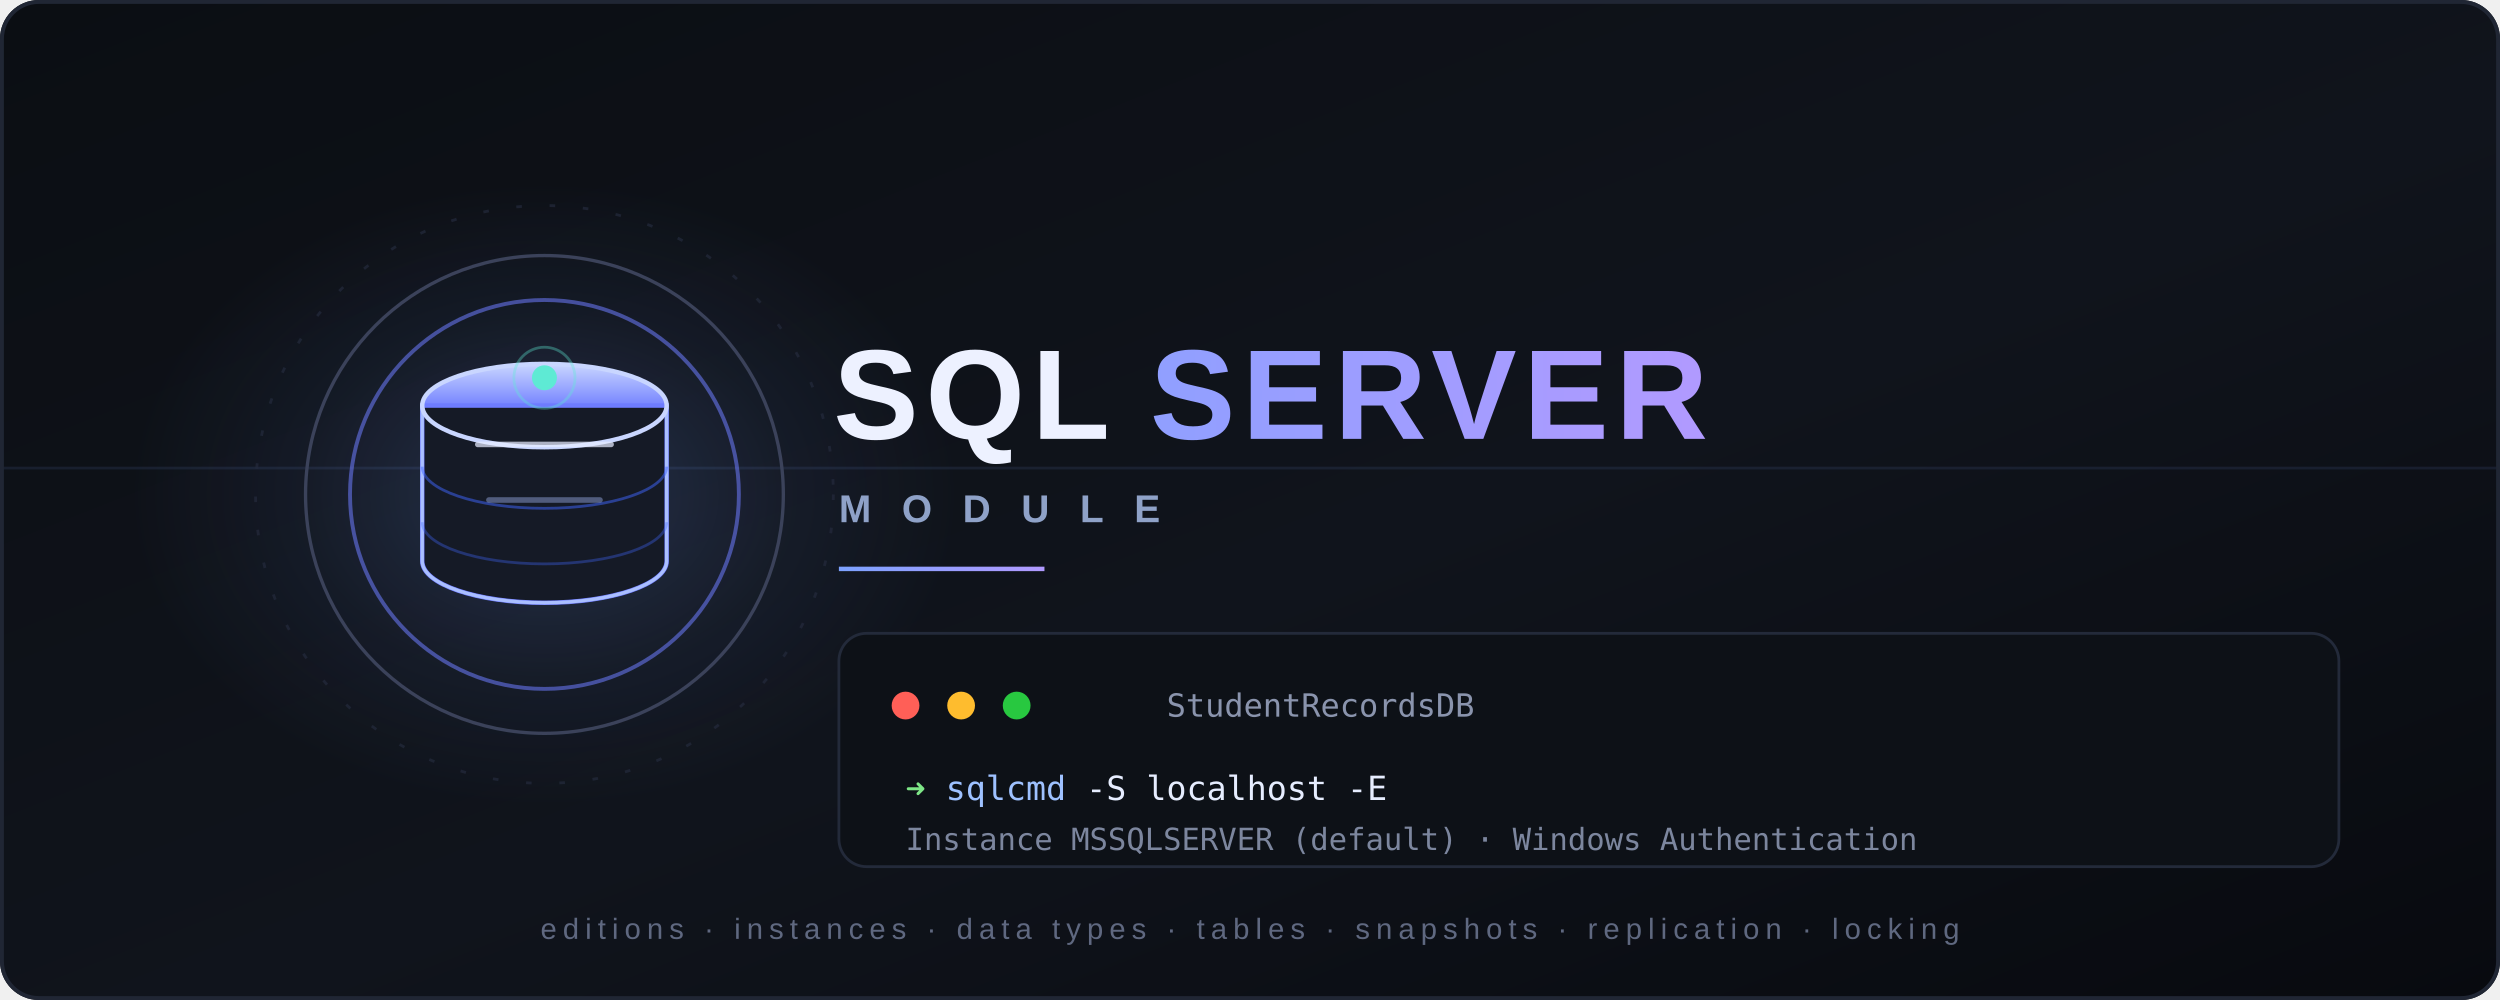
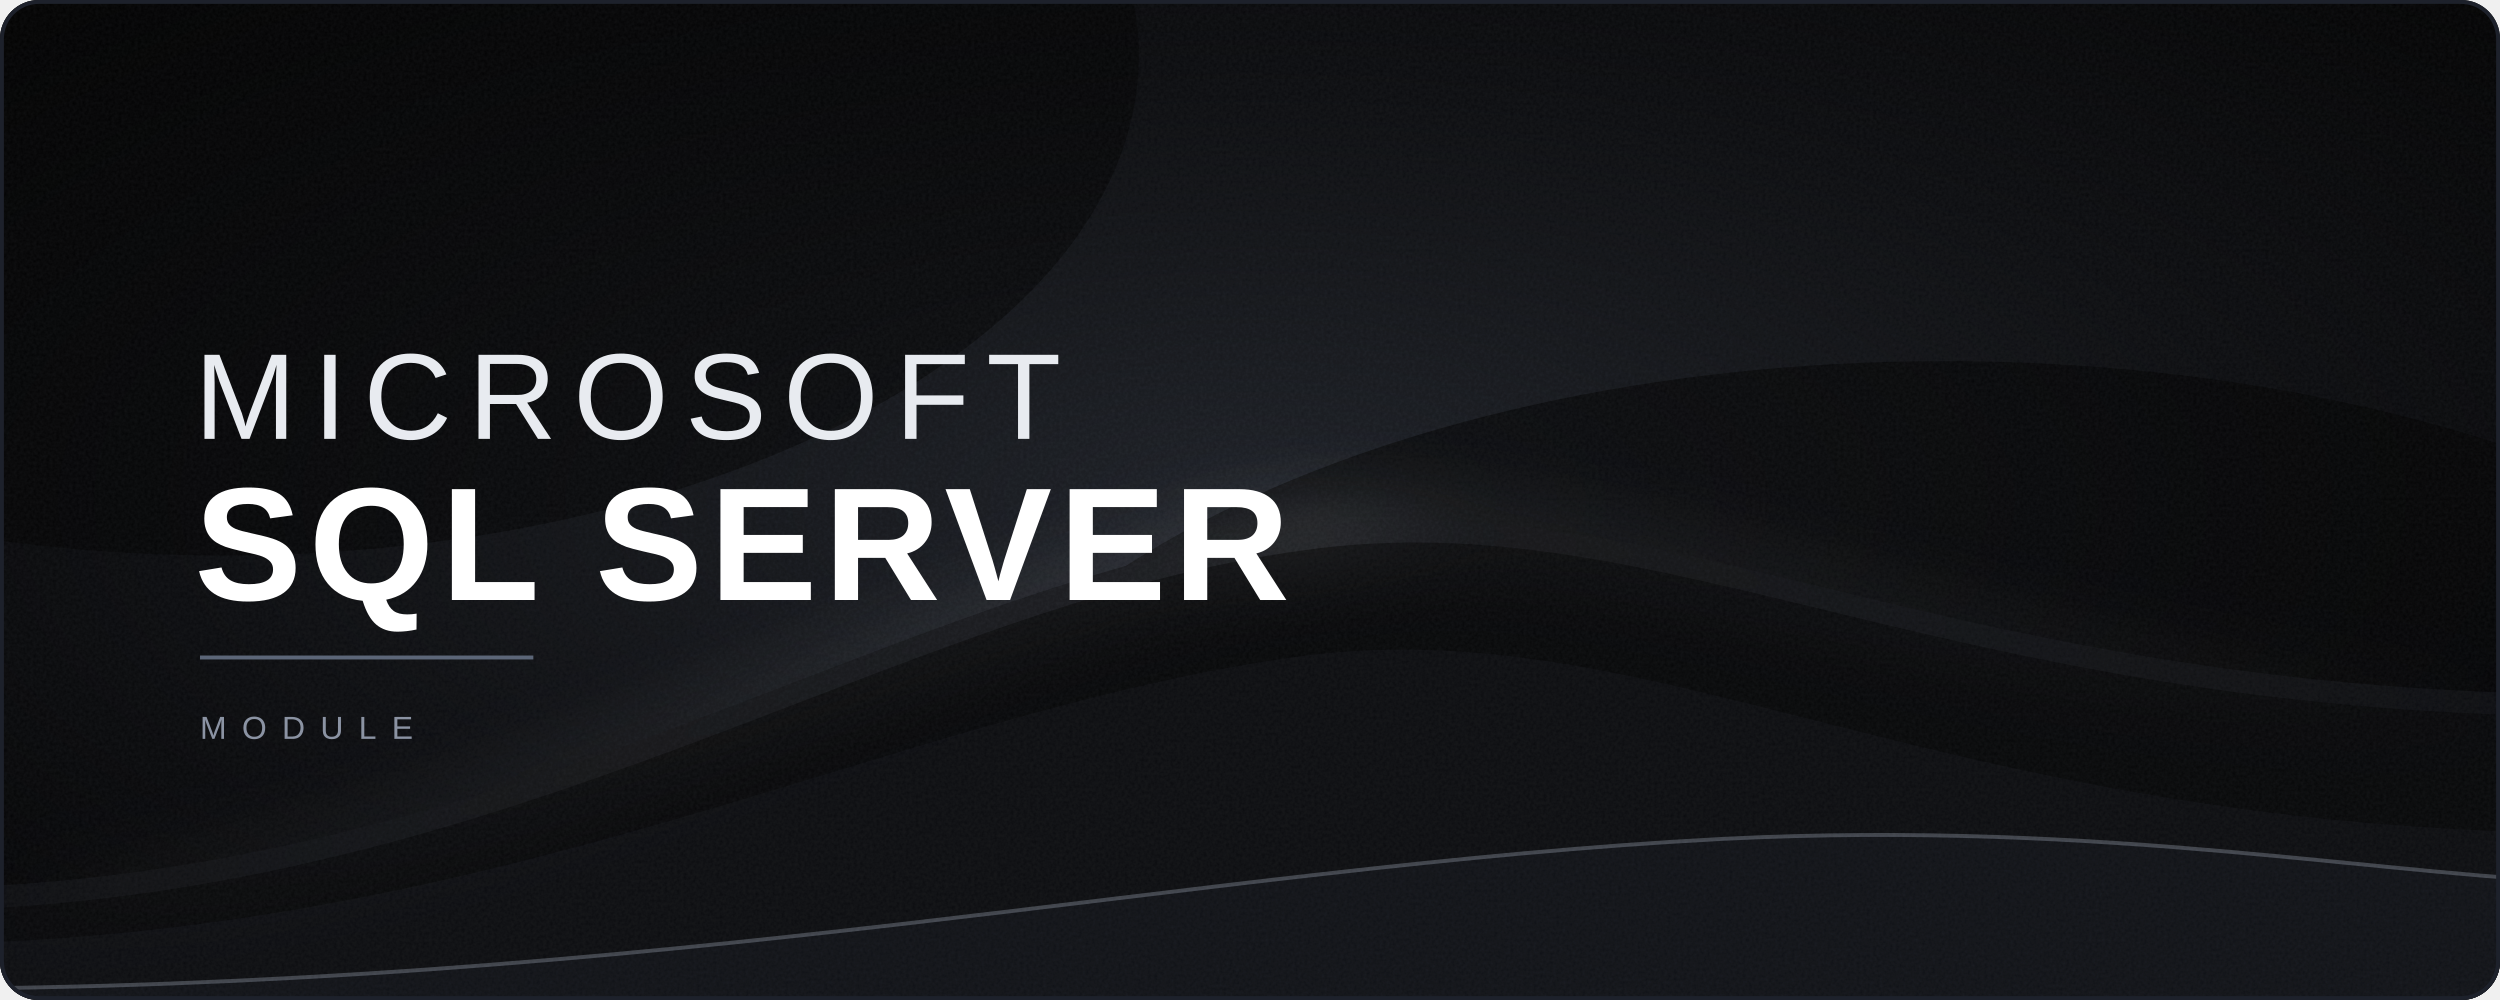
- <svg xmlns="http://www.w3.org/2000/svg" viewBox="0 0 900 360" width="100%" height="360" role="img" aria-label="SQL Server Module: black obsidian minimal banner">
+ <svg xmlns="http://www.w3.org/2000/svg" viewBox="0 0 900 360" width="100%" height="360" role="img" aria-label="Microsoft SQL Server: black obsidian abstract banner">
  <defs>
-     <linearGradient id="obsidian" x1="0" y1="0" x2="1" y2="1">
-       <stop offset="0%" stop-color="#0b0e13" />
-       <stop offset="55%" stop-color="#10141c" />
-       <stop offset="100%" stop-color="#080a0f" />
+     <radialGradient id="void" cx="0.5" cy="0.5" r="0.75">
+       <stop offset="0%" stop-color="#1b1e24" />
+       <stop offset="55%" stop-color="#0a0b0e" />
+       <stop offset="100%" stop-color="#000000" />
+     </radialGradient>
+     <linearGradient id="foldSheen" x1="0" y1="0" x2="1" y2="0">
+       <stop offset="0%" stop-color="#ffffff" stop-opacity="0" />
+       <stop offset="48%" stop-color="#9aa3b2" stop-opacity="0.55" />
+       <stop offset="52%" stop-color="#d6dbe4" stop-opacity="0.85" />
+       <stop offset="58%" stop-color="#ffffff" stop-opacity="0.32" />
+       <stop offset="100%" stop-color="#ffffff" stop-opacity="0" />
    </linearGradient>
-     <linearGradient id="sqlAccent" x1="0" y1="0" x2="1" y2="0">
-       <stop offset="0%" stop-color="#7da2ff" />
-       <stop offset="100%" stop-color="#b19aff" />
-     </linearGradient>
-     <linearGradient id="discG" x1="0" y1="0" x2="0" y2="1">
-       <stop offset="0%" stop-color="#c9d6ff" />
-       <stop offset="55%" stop-color="#6e7cff" />
-       <stop offset="100%" stop-color="#3b4bd8" />
-     </linearGradient>
-     <radialGradient id="halo" cx="0.5" cy="0.5" r="0.5">
-       <stop offset="0%" stop-color="#7da2ff" stop-opacity="0.22" />
-       <stop offset="60%" stop-color="#7da2ff" stop-opacity="0.06" />
-       <stop offset="100%" stop-color="#7da2ff" stop-opacity="0" />
-     </radialGradient>
+     <filter id="soften" x="-30%" y="-30%" width="160%" height="160%">
+       <feGaussianBlur stdDeviation="14" />
+       <feColorMatrix values="0 0 0 0 0.72  0 0 0 0 0.76  0 0 0 0 0.82  0 0 0 0.62 0" />
+     </filter>
+     <filter id="grain">
+       <feTurbulence type="fractalNoise" baseFrequency="0.85" numOctaves="2" result="n" />
+       <feColorMatrix in="n" type="matrix" values="0 0 0 0 0.85  0 0 0 0 0.87  0 0 0 0 0.90  0 0 0 0.055 0" />
+       <feComposite in2="SourceGraphic" operator="over" />
+     </filter>
    <clipPath id="frame">
      <rect x="0" y="0" width="900" height="360" rx="14" />
    </clipPath>
  </defs>
  <g clip-path="url(#frame)">
-     <rect width="900" height="360" fill="url(#obsidian)" />
-     <ellipse cx="196" cy="178" rx="150" ry="112" fill="url(#halo)" />
-     <rect x="0" y="168" width="900" height="1" fill="#7da2ff" opacity="0.10" />
-     <g>
-       <circle cx="196" cy="178" r="86" fill="none" stroke="#3b425a" stroke-width="1.2" />
-       <circle cx="196" cy="178" r="104" fill="none" stroke="#232a3c" stroke-width="1" stroke-dasharray="2 10" opacity=".7" />
-       <circle cx="196" cy="178" r="70" fill="none" stroke="#6e7cff" stroke-width="1.4" opacity=".55" />
-       <ellipse cx="196" cy="146" rx="44" ry="15" fill="url(#discG)" />
-       <path d="M152 146 v56 a44 15 0 0 0 88 0 v-56 z" fill="#151a26" stroke="#6e7cff" stroke-width="1.6" />
-       <path d="M152 146 v56 a44 15 0 0 0 88 0 v-56" fill="none" stroke="#aabfff" stroke-width="1.2" />
-       <ellipse cx="196" cy="146" rx="44" ry="15" fill="none" stroke="#c9d6ff" stroke-width="1.6" />
-       <path d="M152 168 a44 15 0 0 0 88 0" fill="none" stroke="#3f66ff" stroke-width="1" opacity=".5" />
-       <path d="M152 188 a44 15 0 0 0 88 0" fill="none" stroke="#3f66ff" stroke-width="1" opacity=".35" />
-       <path d="M172 160 h48" stroke="#e6ecff" stroke-width="2" stroke-linecap="round" opacity=".72" />
-       <path d="M176 180 h40" stroke="#aabfff" stroke-width="2" stroke-linecap="round" opacity=".4" />
-       <circle cx="196" cy="136" r="4.5" fill="#5eead4" />
-       <circle cx="196" cy="136" r="11" fill="none" stroke="#5eead4" stroke-width="1" opacity=".35" />
-     </g>
-     <g>
-       <text x="300" y="158" font-family="'Segoe UI',Arial,sans-serif" font-size="46" font-weight="700" letter-spacing="2.5" fill="#edf1ff">
-         SQL <tspan fill="url(#sqlAccent)">SERVER</tspan>
-       </text>
-       <text x="302" y="188" font-family="'Segoe UI',Arial,sans-serif" font-size="14" font-weight="600" letter-spacing="11" fill="#8fa2c8">
-         MODULE
-       </text>
-       <rect x="302" y="204" width="74" height="1.6" fill="url(#sqlAccent)" />
-     </g>
-     <g>
-       <rect x="302" y="228" width="540" height="84" rx="10" fill="#0d1117" stroke="#232a3a" stroke-width="1" />
-       <circle cx="326" cy="254" r="5" fill="#ff5f57" />
-       <circle cx="346" cy="254" r="5" fill="#febc2e" />
-       <circle cx="366" cy="254" r="5" fill="#28c840" />
-       <text x="420" y="258" font-family="'Cascadia Mono',Consolas,monospace" font-size="11.5" fill="#8a94ad">
-         StudentRecordsDB
-       </text>
-       <text x="326" y="288" font-family="'Cascadia Mono',Consolas,monospace" font-size="12" fill="#e6edff">
-         <tspan fill="#7ee787">➜</tspan>
-         <tspan fill="#9ec1ff">sqlcmd</tspan> -S localhost -E
-       </text>
-       <text x="326" y="306" font-family="'Cascadia Mono',Consolas,monospace" font-size="11" fill="#7c869e">
-         Instance MSSQLSERVER (default)  ·  Windows Authentication
-       </text>
-     </g>
-     <text x="450" y="338" font-family="'Segoe UI',Arial,sans-serif" font-size="10.5" letter-spacing="2.2" fill="#5f6880" text-anchor="middle">
-       editions · instances · data types · tables · snapshots · replication · locking
-     </text>
+     <rect width="900" height="360" fill="url(#void)" />
+     <ellipse cx="700" cy="330" rx="380" ry="200" fill="#000" opacity=".55" />
+     <ellipse cx="80" cy="20" rx="330" ry="180" fill="#000" opacity=".5" />
+     <path d="M -40 320              C 180 320, 320 210, 470 190              C 600 172, 700 250, 940 250              L 940 360 L -40 360 Z" fill="#0b0c0f" />
+     <path d="M -40 320              C 180 320, 320 210, 470 190              C 600 172, 700 250, 940 250              L 940 258              C 700 258, 600 180, 470 198              C 320 218, 180 328, -40 328 Z" fill="url(#foldSheen)" filter="url(#soften)" />
+     <path d="M -40 328              C 180 328, 320 218, 470 198              C 600 180, 700 258, 940 258              L 940 300              C 700 300, 600 220, 470 236              C 320 256, 180 340, -40 340 Z" fill="#000" opacity=".45" />
+     <path d="M -40 356              C 240 356, 430 312, 620 302              C 760 295, 860 316, 940 318              L 940 360 L -40 360 Z" fill="#12141a" opacity=".6" />
+     <path d="M -40 356              C 240 356, 430 312, 620 302              C 760 295, 860 316, 940 318" fill="none" stroke="#9aa3b2" stroke-width="1.4" opacity=".35" />
+     <rect width="900" height="360" fill="transparent" filter="url(#grain)" />
+     <text x="70" y="158" font-family="'Segoe UI',Arial,Helvetica,sans-serif" font-size="44" font-weight="200" letter-spacing="6" fill="#e8ebf0">MICROSOFT</text>
+     <text x="70" y="216" font-family="'Segoe UI',Arial,Helvetica,sans-serif" font-size="58" font-weight="600" letter-spacing="2.5" fill="#ffffff">SQL SERVER</text>
+     <rect x="72" y="236" width="120" height="1.4" fill="#5c6678" />
+     <text x="72" y="266" font-family="'Segoe UI',Arial,Helvetica,sans-serif" font-size="11.5" letter-spacing="5.5" fill="#8b93a3">MODULE</text>
  </g>
-   <rect x=".7" y=".7" width="898.6" height="358.6" rx="13.3" fill="none" stroke="#202634" stroke-width="1.4" />
+   <rect x=".7" y=".7" width="898.6" height="358.6" rx="13.3" fill="none" stroke="#1d212b" stroke-width="1.4" />
</svg>
